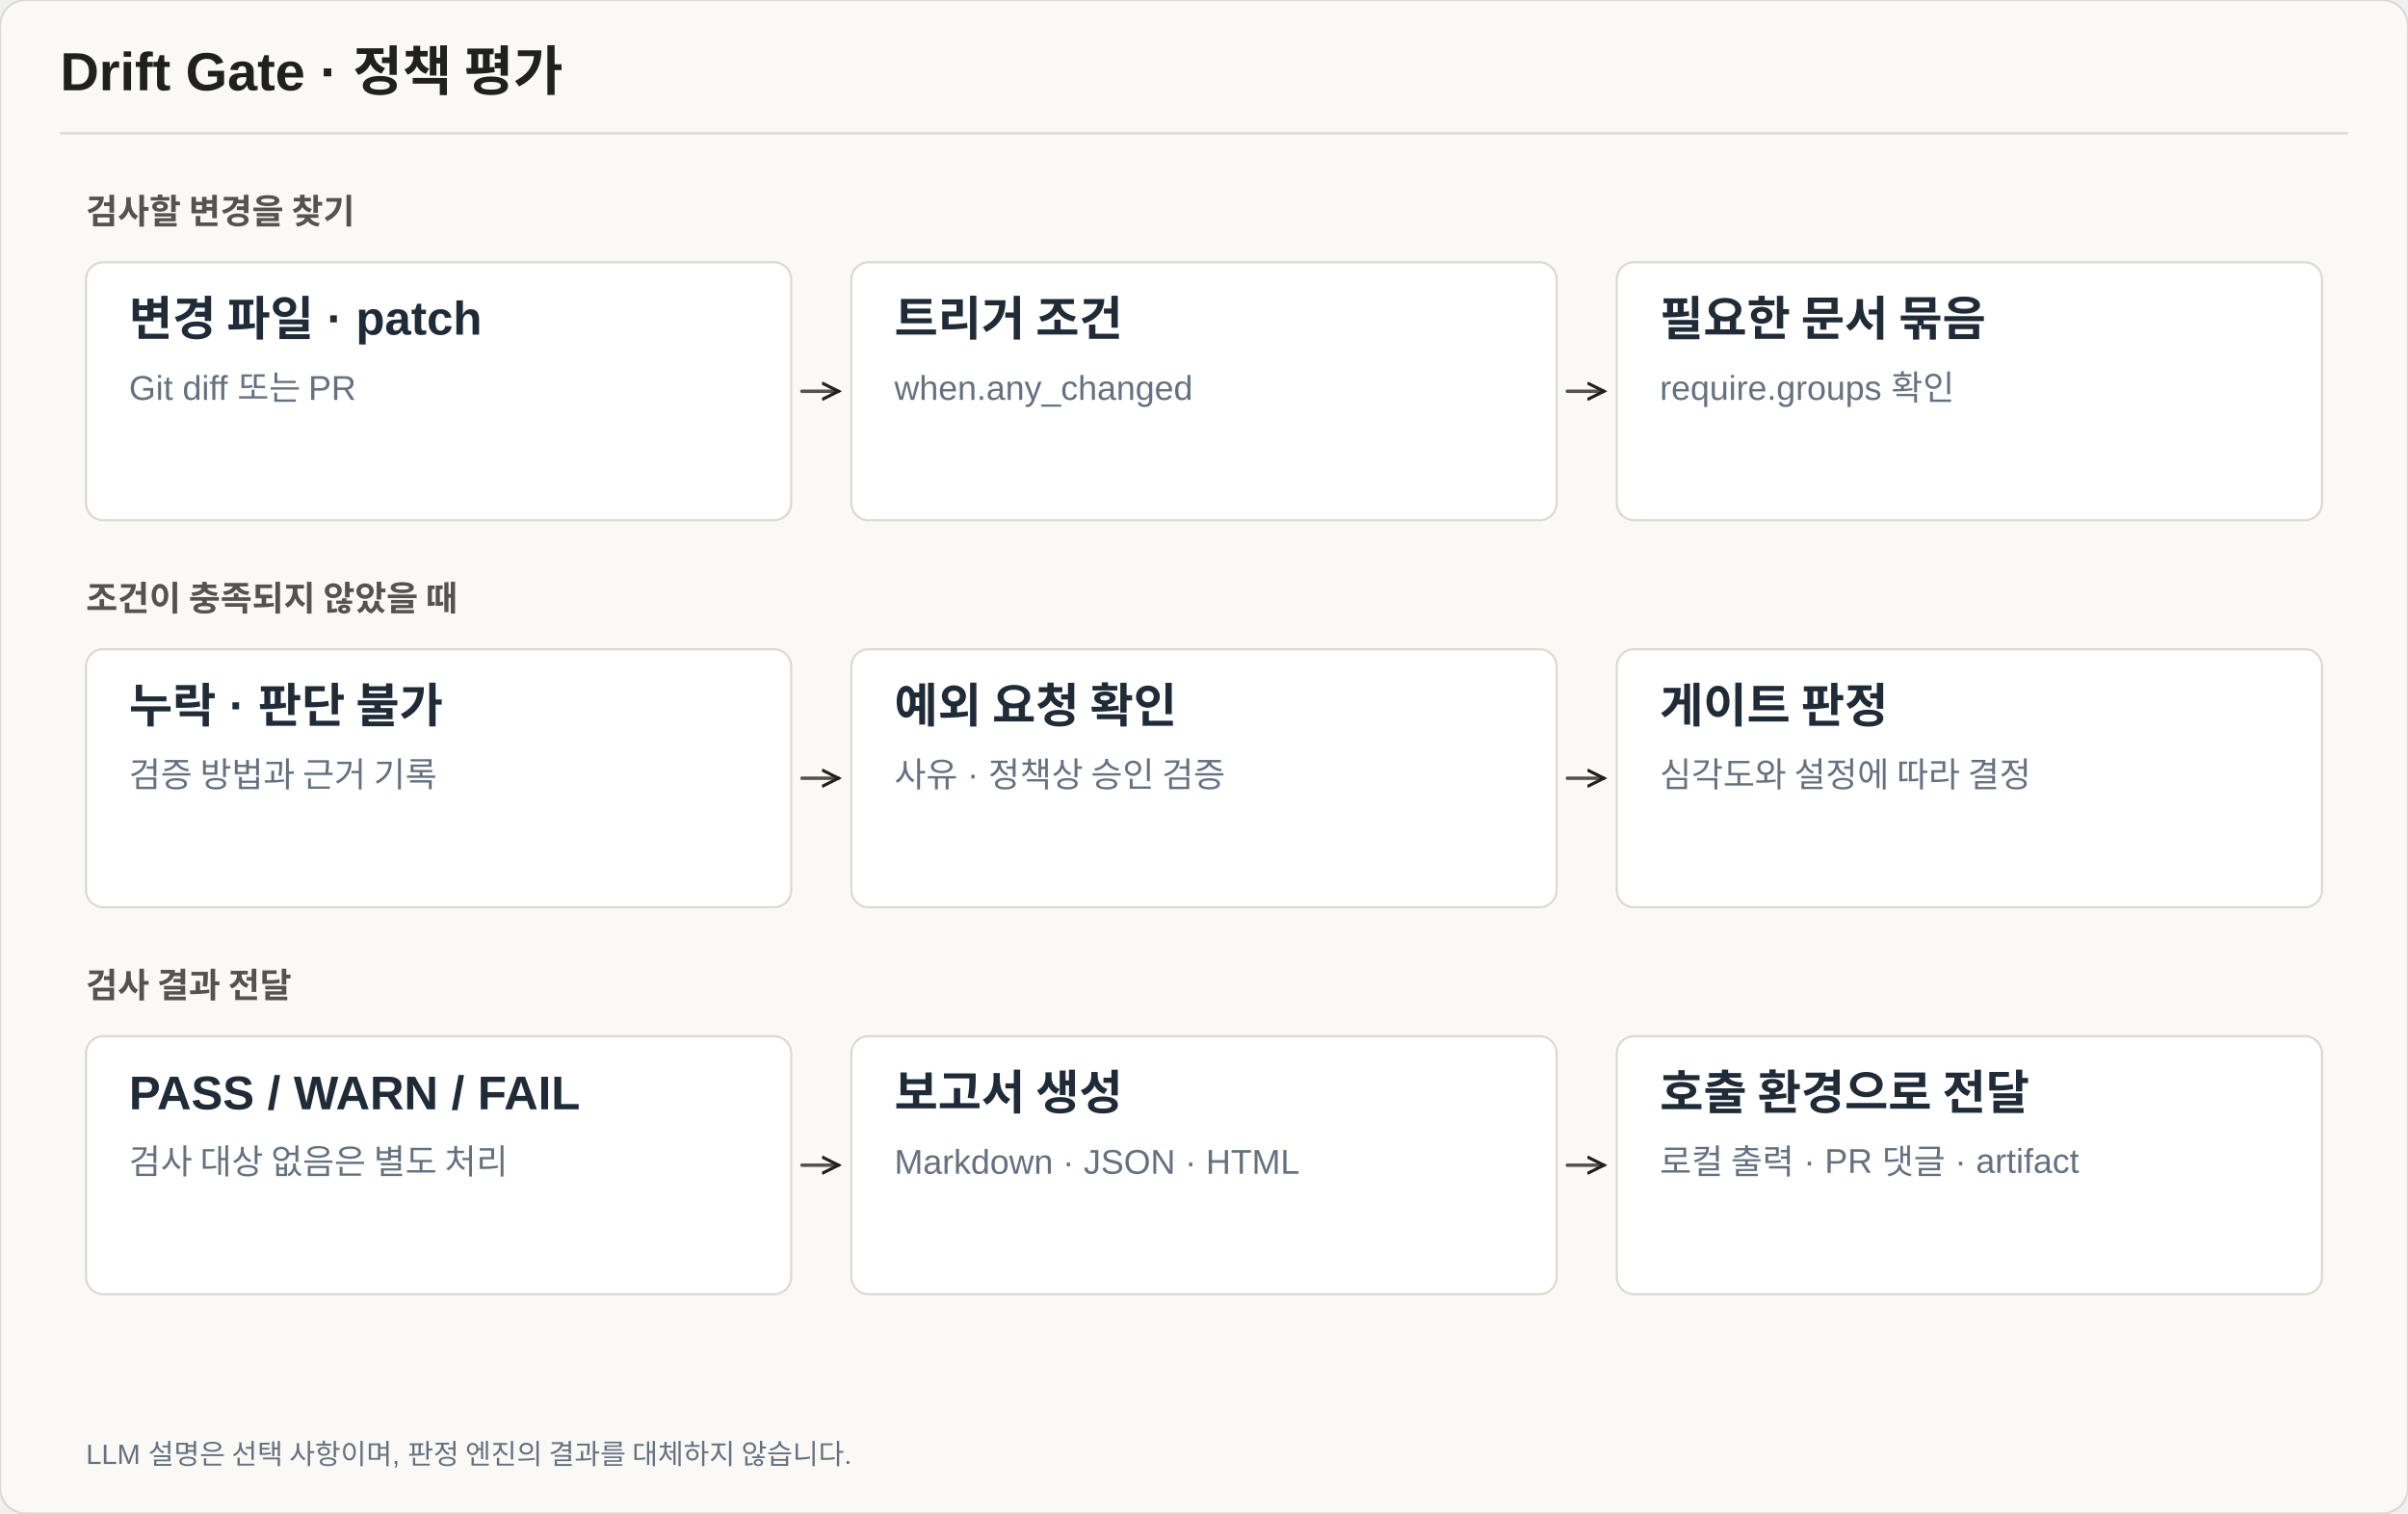
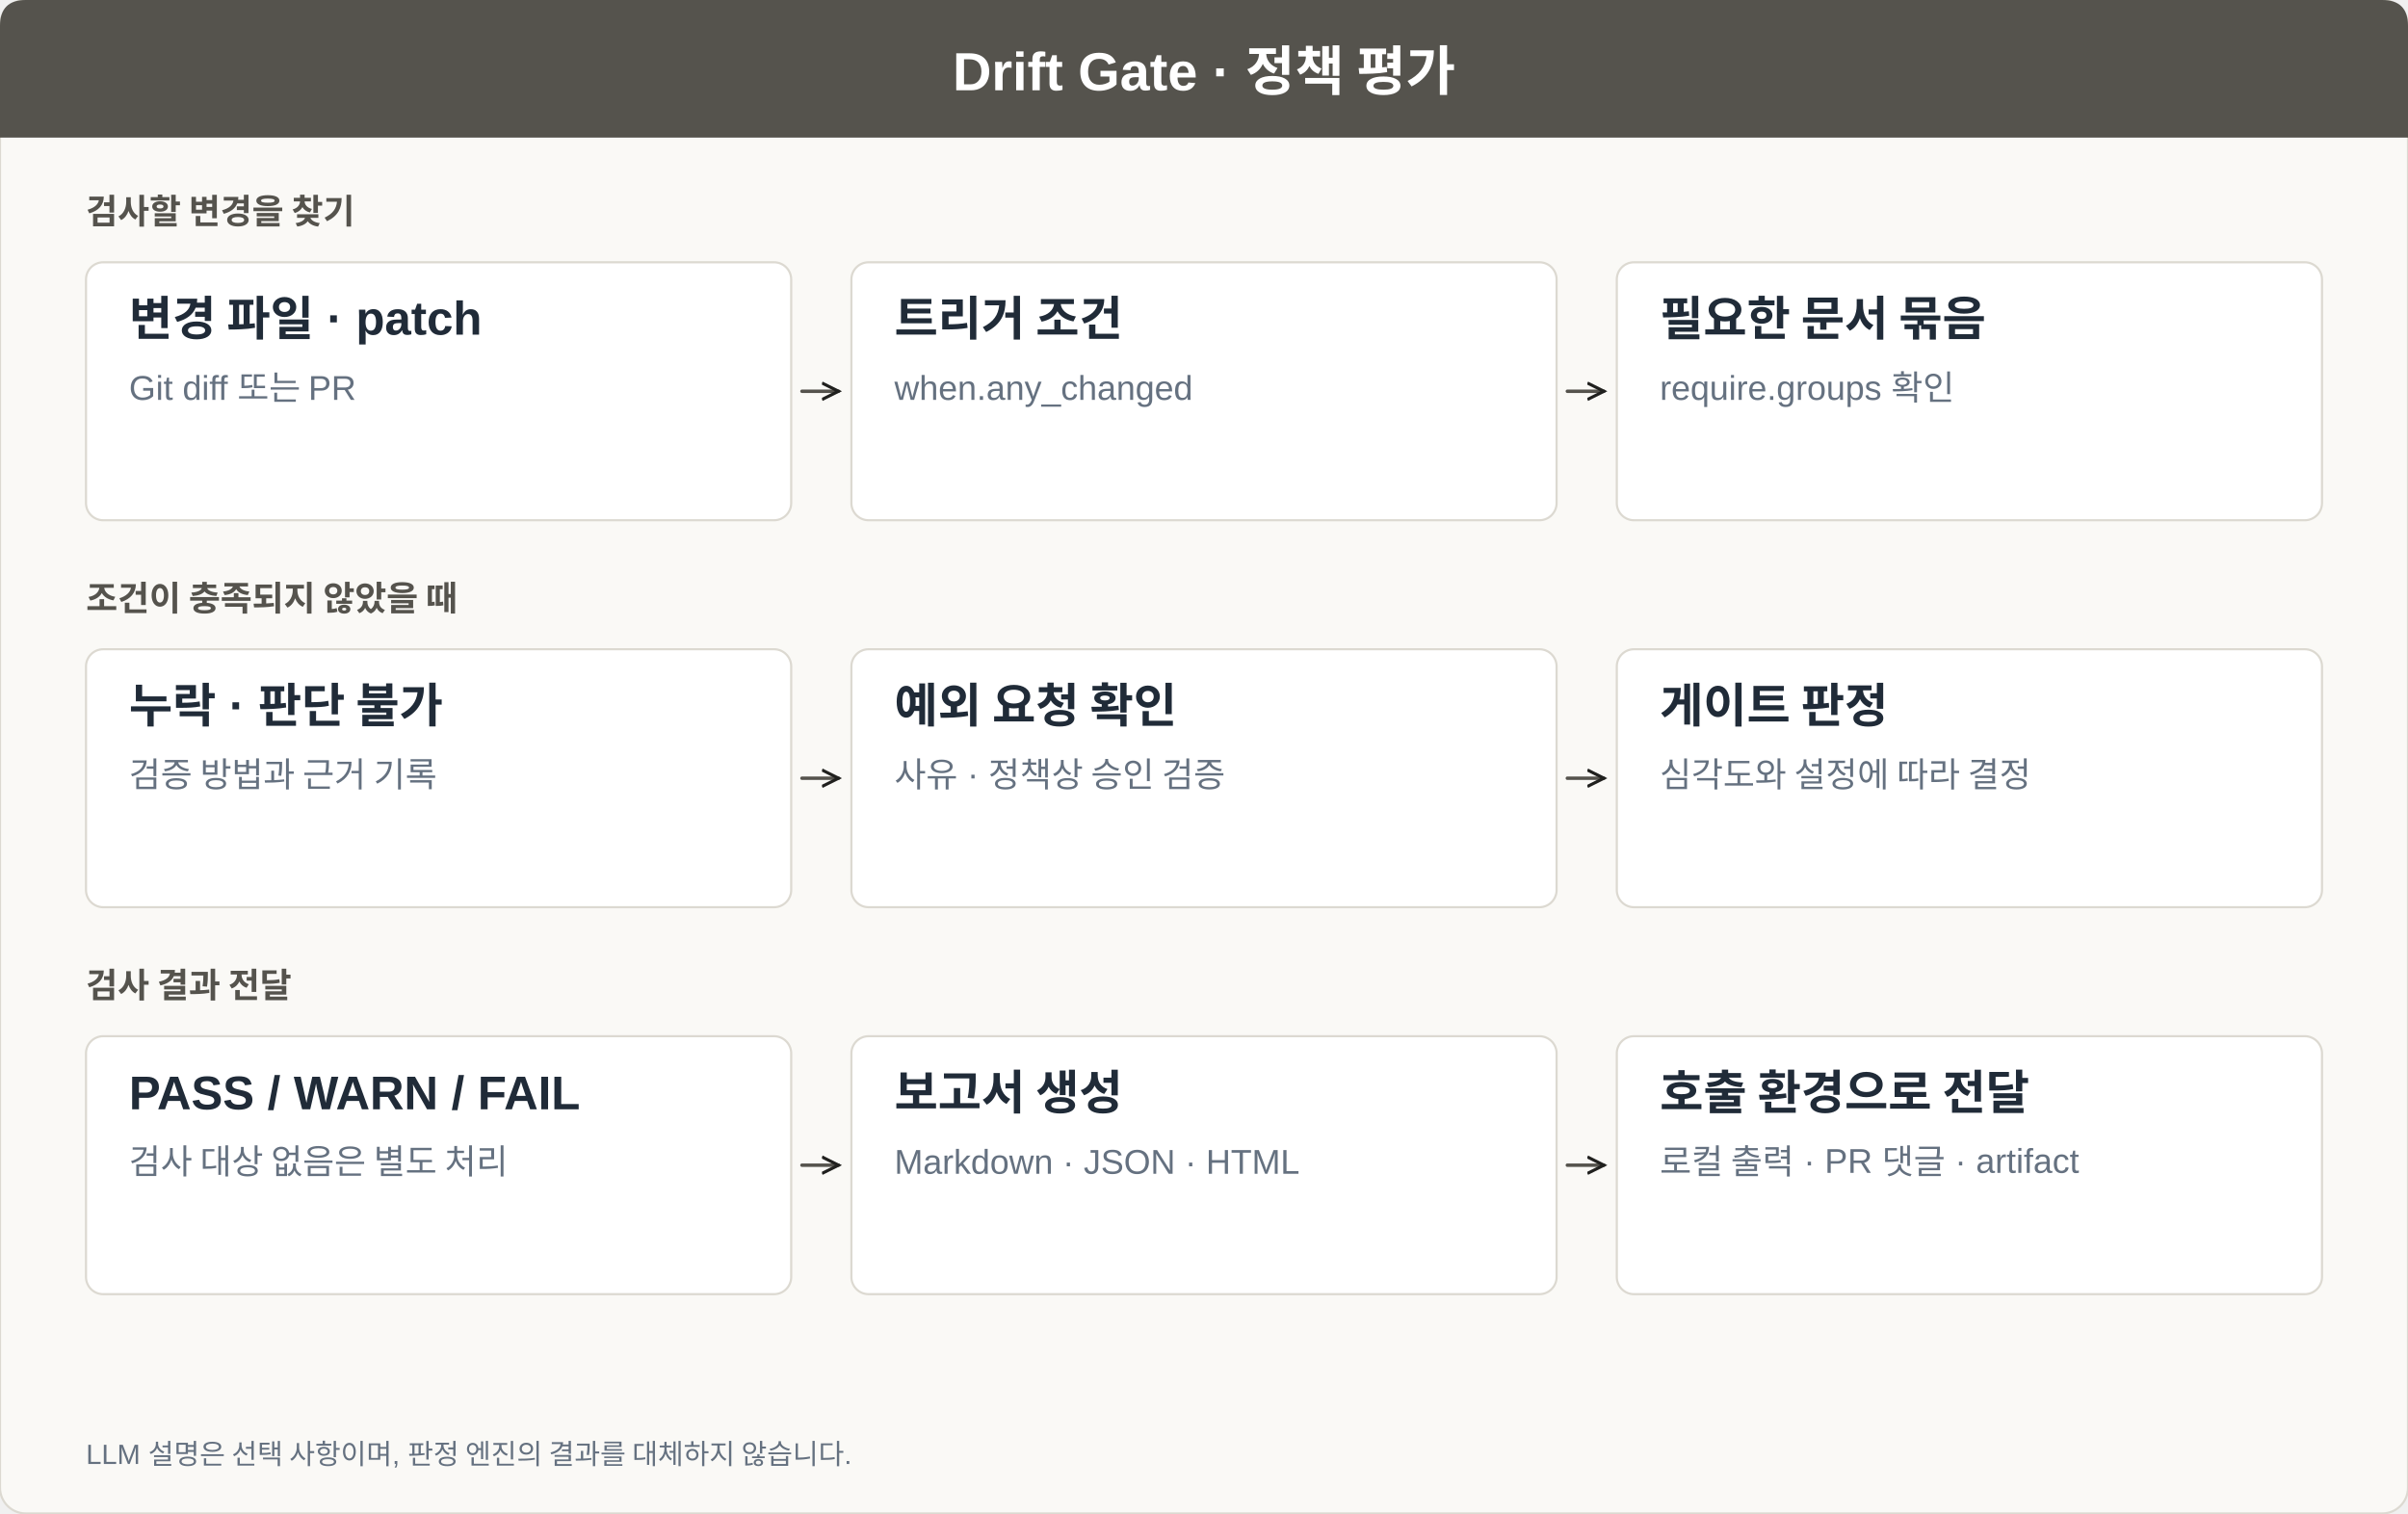
<svg xmlns="http://www.w3.org/2000/svg" width="1120" height="704" viewBox="0 0 1120 704" role="img" aria-labelledby="title desc" font-family="Segoe UI, Malgun Gothic, Arial, sans-serif">
  <defs>
    <marker id="arrow" viewBox="0 0 10 10" refX="8" refY="5" markerWidth="6" markerHeight="6" orient="auto">
      <path d="M0 1 L8 5 L0 9" fill="none" stroke="#20201E" stroke-width="1.5" />
    </marker>
  </defs>
  <rect x="0" y="0" width="1120" height="704" rx="12" fill="#FAF9F6" stroke="#DCD9D1" />
-   <path d="M28 62 H1092" stroke="#DCD9D1" />
-   <text x="28" y="42" font-size="25" fill="#20201E" font-weight="600">Drift Gate · 정책 평가</text>
+   <path d="M12 0 H1108 Q1120 0 1120 12 V64 H0 V12 Q0 0 12 0 Z" fill="#55534D" />
+   <text x="560" text-anchor="middle" y="42" font-size="25" fill="#FFFFFF" font-weight="600">Drift Gate · 정책 평가</text>
  <g transform="translate(0 -80)">
    <text x="40" y="184" font-size="16" fill="#55534D" font-weight="600">검사할 변경을 찾기</text>
    <rect x="40" y="202" width="328" height="120" rx="8" fill="#FFFFFF" stroke="#DCD9D1" />
    <text x="60" y="236" font-size="22" fill="#202B38" font-weight="600">변경 파일 · patch</text>
    <text x="60" y="266" font-size="16" fill="#657180" font-weight="400">Git diff 또는 PR</text>
    <path d="M373 262 L390 262" fill="none" stroke="#55534D" stroke-width="1.6" stroke-linecap="round" stroke-linejoin="round" marker-end="url(#arrow)" />
    <rect x="396" y="202" width="328" height="120" rx="8" fill="#FFFFFF" stroke="#DCD9D1" />
    <text x="416" y="236" font-size="22" fill="#202B38" font-weight="600">트리거 조건</text>
    <text x="416" y="266" font-size="16" fill="#657180" font-weight="400">when.any_changed</text>
    <path d="M729 262 L746 262" fill="none" stroke="#55534D" stroke-width="1.6" stroke-linecap="round" stroke-linejoin="round" marker-end="url(#arrow)" />
    <rect x="752" y="202" width="328" height="120" rx="8" fill="#FFFFFF" stroke="#DCD9D1" />
    <text x="772" y="236" font-size="22" fill="#202B38" font-weight="600">필요한 문서 묶음</text>
    <text x="772" y="266" font-size="16" fill="#657180" font-weight="400">require.groups 확인</text>
    <text x="40" y="364" font-size="16" fill="#55534D" font-weight="600">조건이 충족되지 않았을 때</text>
    <rect x="40" y="382" width="328" height="120" rx="8" fill="#FFFFFF" stroke="#DCD9D1" />
    <text x="60" y="416" font-size="22" fill="#202B38" font-weight="600">누락 · 판단 불가</text>
    <text x="60" y="446" font-size="16" fill="#657180" font-weight="400">검증 방법과 근거 기록</text>
    <path d="M373 442 L390 442" fill="none" stroke="#55534D" stroke-width="1.6" stroke-linecap="round" stroke-linejoin="round" marker-end="url(#arrow)" />
    <rect x="396" y="382" width="328" height="120" rx="8" fill="#FFFFFF" stroke="#DCD9D1" />
    <text x="416" y="416" font-size="22" fill="#202B38" font-weight="600">예외 요청 확인</text>
    <text x="416" y="446" font-size="16" fill="#657180" font-weight="400">사유 · 정책상 승인 검증</text>
    <path d="M729 442 L746 442" fill="none" stroke="#55534D" stroke-width="1.6" stroke-linecap="round" stroke-linejoin="round" marker-end="url(#arrow)" />
    <rect x="752" y="382" width="328" height="120" rx="8" fill="#FFFFFF" stroke="#DCD9D1" />
    <text x="772" y="416" font-size="22" fill="#202B38" font-weight="600">게이트 판정</text>
    <text x="772" y="446" font-size="16" fill="#657180" font-weight="400">심각도와 설정에 따라 결정</text>
    <text x="40" y="544" font-size="16" fill="#55534D" font-weight="600">검사 결과 전달</text>
    <rect x="40" y="562" width="328" height="120" rx="8" fill="#FFFFFF" stroke="#DCD9D1" />
    <text x="60" y="596" font-size="22" fill="#202B38" font-weight="600">PASS / WARN / FAIL</text>
    <text x="60" y="626" font-size="16" fill="#657180" font-weight="400">검사 대상 없음은 별도 처리</text>
    <path d="M373 622 L390 622" fill="none" stroke="#55534D" stroke-width="1.6" stroke-linecap="round" stroke-linejoin="round" marker-end="url(#arrow)" />
    <rect x="396" y="562" width="328" height="120" rx="8" fill="#FFFFFF" stroke="#DCD9D1" />
    <text x="416" y="596" font-size="22" fill="#202B38" font-weight="600">보고서 생성</text>
    <text x="416" y="626" font-size="16" fill="#657180" font-weight="400">Markdown · JSON · HTML</text>
    <path d="M729 622 L746 622" fill="none" stroke="#55534D" stroke-width="1.6" stroke-linecap="round" stroke-linejoin="round" marker-end="url(#arrow)" />
    <rect x="752" y="562" width="328" height="120" rx="8" fill="#FFFFFF" stroke="#DCD9D1" />
    <text x="772" y="596" font-size="22" fill="#202B38" font-weight="600">호출 환경으로 전달</text>
    <text x="772" y="626" font-size="16" fill="#657180" font-weight="400">로컬 출력 · PR 댓글 · artifact</text>
    <text x="40" y="761" font-size="13" fill="#657180" font-weight="400">LLM 설명은 선택 사항이며, 판정 엔진의 결과를 대체하지 않습니다.</text>
  </g>
</svg>
